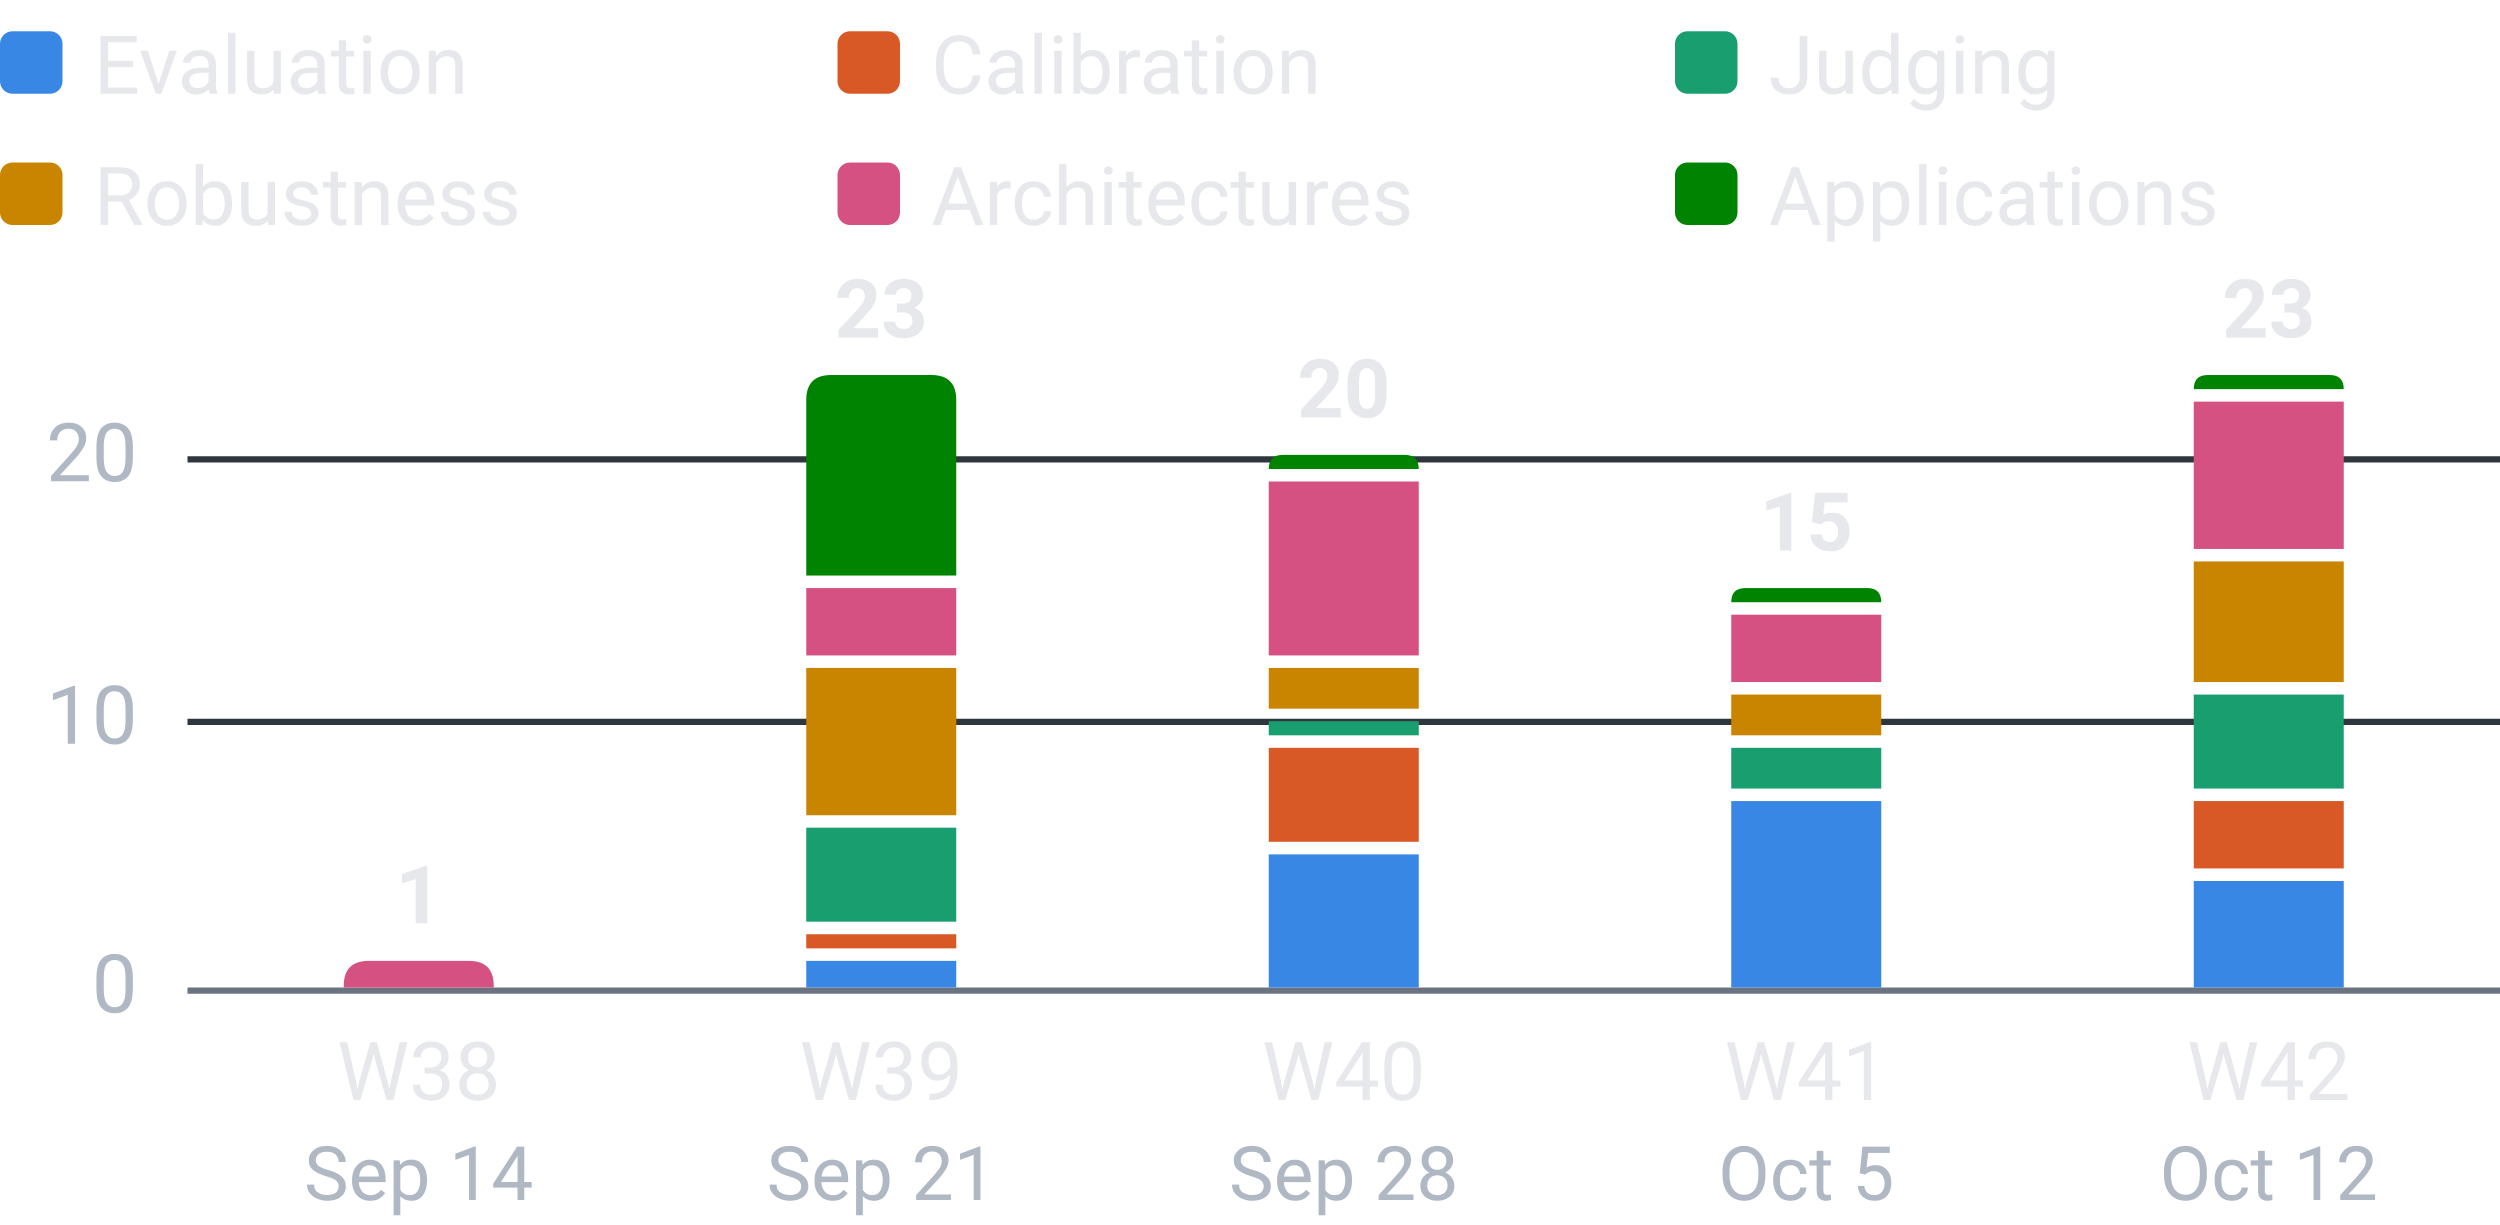
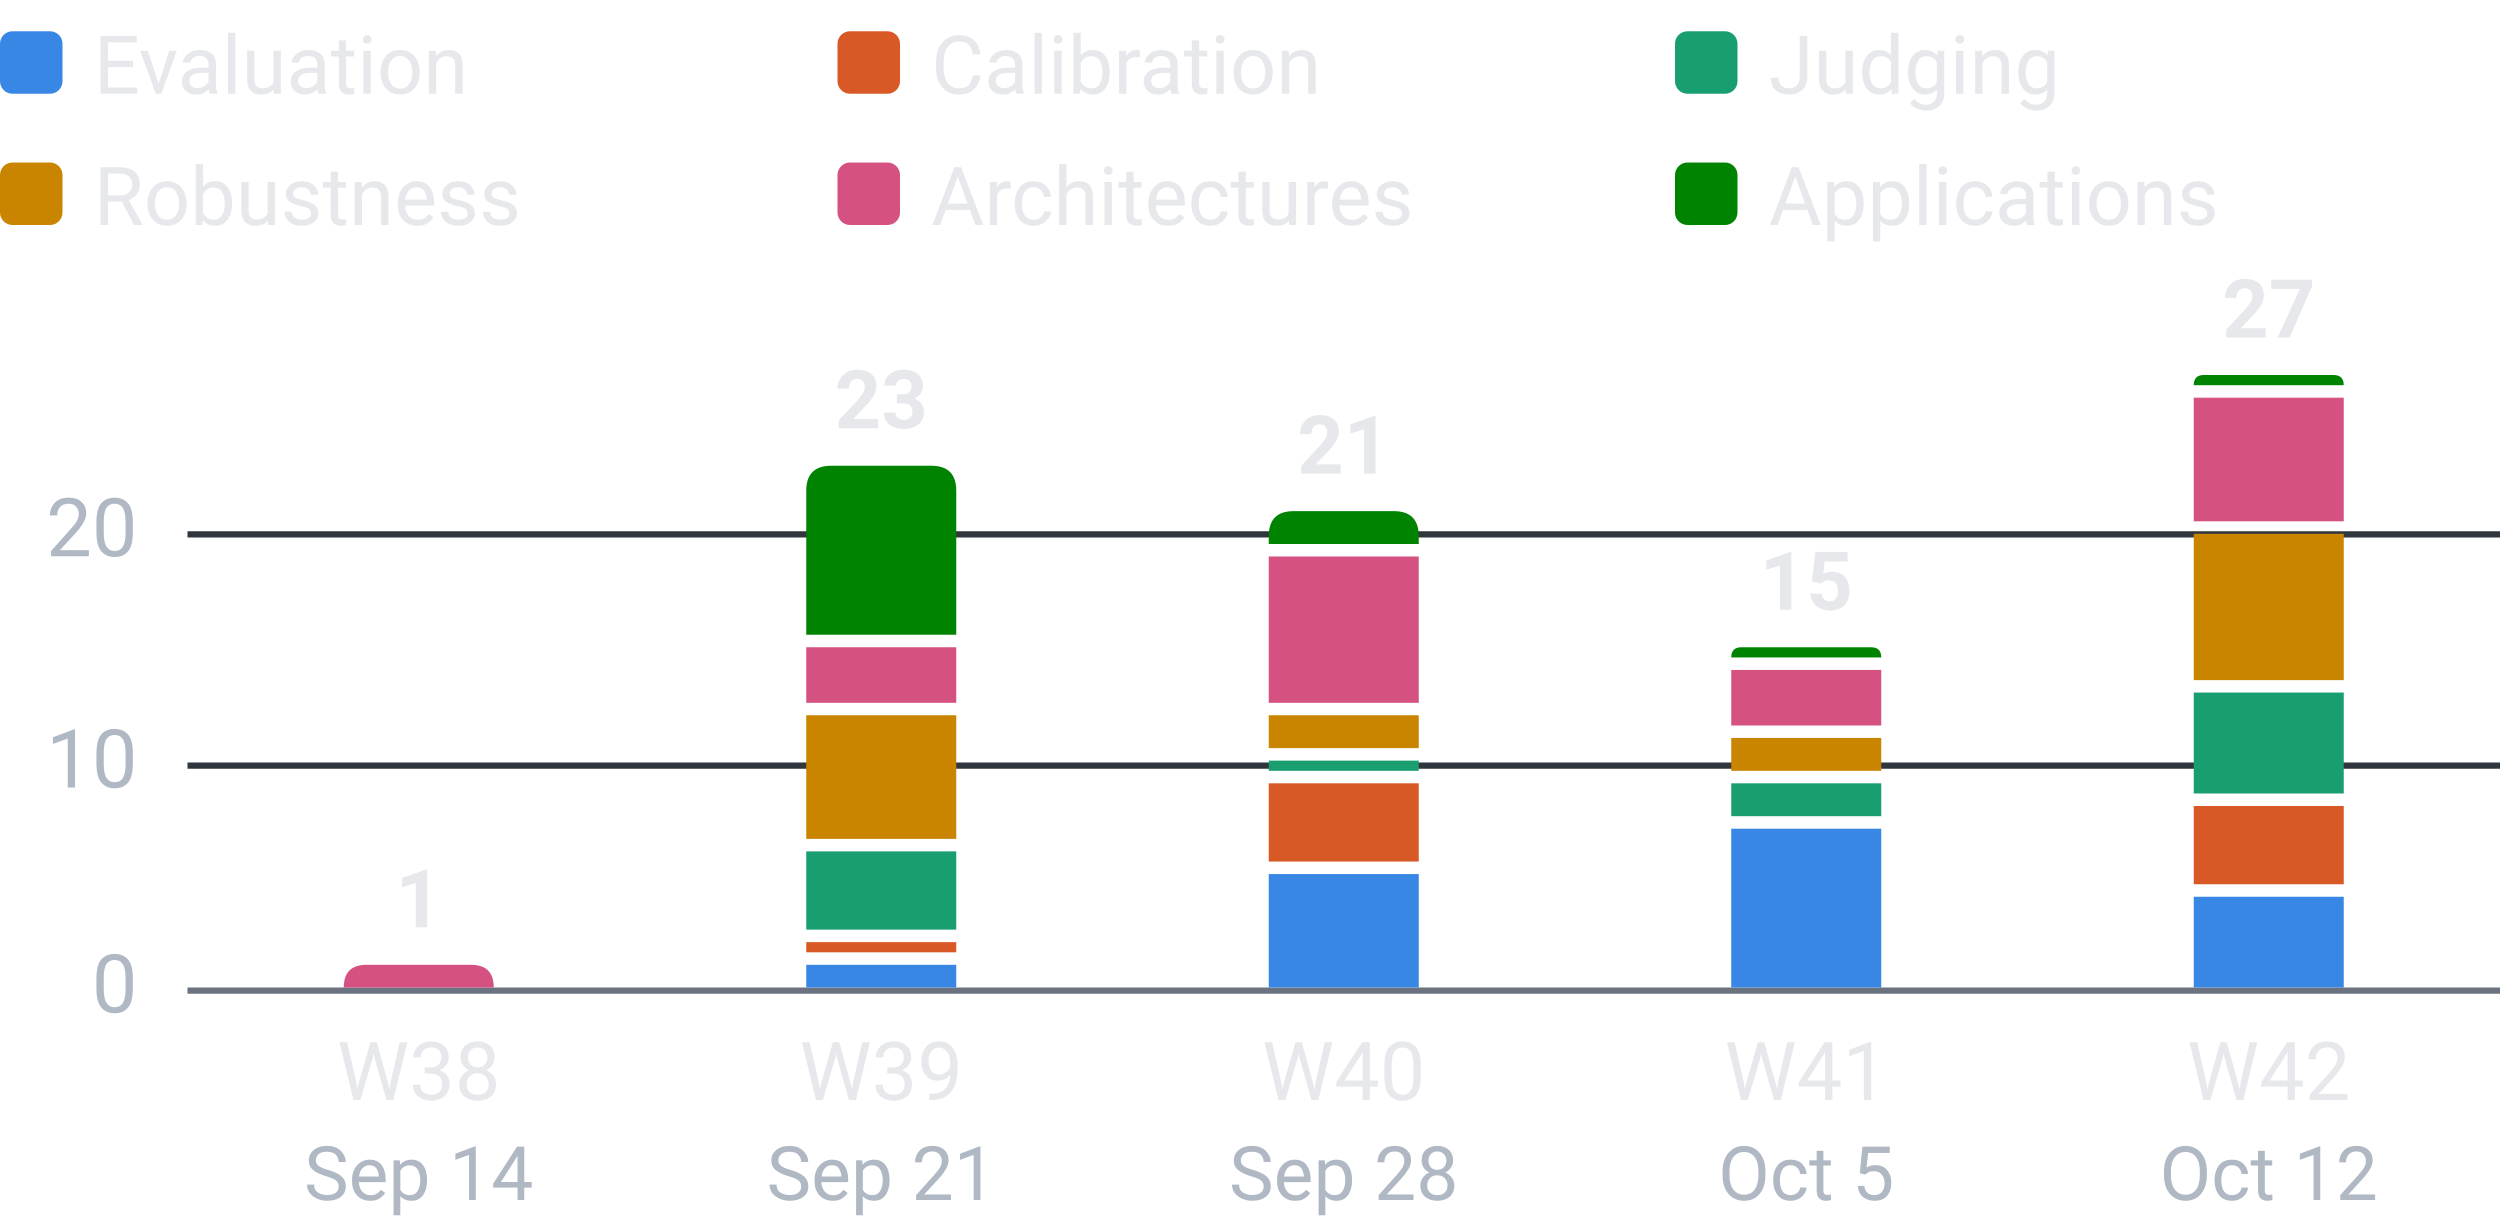
<svg xmlns="http://www.w3.org/2000/svg" viewBox="0 0 400 196" width="400" height="196" role="img" aria-labelledby="chart-title chart-desc" font-family="system-ui, -apple-system, &quot;Segoe UI&quot;, Roboto, &quot;Helvetica Neue&quot;, Arial, &quot;PingFang SC&quot;, &quot;Microsoft YaHei&quot;, sans-serif" font-size="13">
  <rect x="0" y="5" width="10" height="10" rx="2" fill="#3987e5" />
  <text x="15" y="15" fill="#e6e8eb">Evaluation</text>
  <rect x="134" y="5" width="10" height="10" rx="2" fill="#d95926" />
  <text x="149" y="15" fill="#e6e8eb">Calibration</text>
  <rect x="268" y="5" width="10" height="10" rx="2" fill="#199e70" />
  <text x="283" y="15" fill="#e6e8eb">Judging</text>
  <rect x="0" y="26" width="10" height="10" rx="2" fill="#c98500" />
  <text x="15" y="36" fill="#e6e8eb">Robustness</text>
  <rect x="134" y="26" width="10" height="10" rx="2" fill="#d55181" />
  <text x="149" y="36" fill="#e6e8eb">Architectures</text>
  <rect x="268" y="26" width="10" height="10" rx="2" fill="#008300" />
  <text x="283" y="36" fill="#e6e8eb">Applications</text>
  <line x1="30" x2="400" y1="158.5" y2="158.5" stroke="#6b7280" stroke-width="1" />
  <text x="22" y="162" text-anchor="end" fill="#b0b8c4">0</text>
-   <line x1="30" x2="400" y1="115.5" y2="115.5" stroke="#30363d" stroke-width="1" />
-   <text x="22" y="119" text-anchor="end" fill="#b0b8c4">10</text>
-   <line x1="30" x2="400" y1="73.5" y2="73.5" stroke="#30363d" stroke-width="1" />
-   <text x="22" y="77" text-anchor="end" fill="#b0b8c4">20</text>
-   <path d="M55 158V157.74Q55 153.74 59 153.74H75Q79 153.74 79 157.74V158Z" fill="#d55181" />
-   <text x="67" y="147.74" text-anchor="middle" font-weight="600" fill="#e6e8eb">1</text>
+   <line x1="30" x2="400" y1="122.5" y2="122.5" stroke="#30363d" stroke-width="1" />
+   <text x="22" y="126" text-anchor="end" fill="#b0b8c4">10</text>
+   <line x1="30" x2="400" y1="85.5" y2="85.5" stroke="#30363d" stroke-width="1" />
+   <text x="22" y="89" text-anchor="end" fill="#b0b8c4">20</text>
+   <path d="M55 158V158Q55 154.37 58.63 154.37H75.37Q79 154.37 79 158V158Z" fill="#d55181" />
+   <text x="67" y="148.37" text-anchor="middle" font-weight="600" fill="#e6e8eb">1</text>
  <text x="67" y="176" text-anchor="middle" fill="#e6e8eb">W38</text>
  <text x="67" y="192" text-anchor="middle" font-size="12" fill="#b0b8c4">Sep 14</text>
-   <rect x="129" y="153.74" width="24" height="4.26" fill="#3987e5" />
-   <rect x="129" y="149.48" width="24" height="2.26" fill="#d95926" />
-   <rect x="129" y="132.43" width="24" height="15.04" fill="#199e70" />
-   <rect x="129" y="106.87" width="24" height="23.57" fill="#c98500" />
-   <rect x="129" y="94.09" width="24" height="10.78" fill="#d55181" />
-   <path d="M129 92.09V64Q129 60 133 60H149Q153 60 153 64V92.09Z" fill="#008300" />
-   <text x="141" y="54" text-anchor="middle" font-weight="600" fill="#e6e8eb">23</text>
+   <rect x="129" y="154.37" width="24" height="3.63" fill="#3987e5" />
+   <rect x="129" y="150.74" width="24" height="1.63" fill="#d95926" />
+   <rect x="129" y="136.22" width="24" height="12.52" fill="#199e70" />
+   <rect x="129" y="114.44" width="24" height="19.78" fill="#c98500" />
+   <rect x="129" y="103.56" width="24" height="8.89" fill="#d55181" />
+   <path d="M129 101.56V78.52Q129 74.52 133 74.52H149Q153 74.52 153 78.52V101.56Z" fill="#008300" />
+   <text x="141" y="68.52" text-anchor="middle" font-weight="600" fill="#e6e8eb">23</text>
  <text x="141" y="176" text-anchor="middle" fill="#e6e8eb">W39</text>
  <text x="141" y="192" text-anchor="middle" font-size="12" fill="#b0b8c4">Sep 21</text>
-   <rect x="203" y="136.7" width="24" height="21.3" fill="#3987e5" />
-   <rect x="203" y="119.65" width="24" height="15.04" fill="#d95926" />
-   <rect x="203" y="115.39" width="24" height="2.26" fill="#199e70" />
-   <rect x="203" y="106.87" width="24" height="6.52" fill="#c98500" />
-   <rect x="203" y="77.04" width="24" height="27.83" fill="#d55181" />
-   <path d="M203 75.04V75.04Q203 72.78 205.26 72.78H224.74Q227 72.78 227 75.04V75.04Z" fill="#008300" />
-   <text x="215" y="66.78" text-anchor="middle" font-weight="600" fill="#e6e8eb">20</text>
+   <rect x="203" y="139.85" width="24" height="18.15" fill="#3987e5" />
+   <rect x="203" y="125.33" width="24" height="12.52" fill="#d95926" />
+   <rect x="203" y="121.7" width="24" height="1.63" fill="#199e70" />
+   <rect x="203" y="114.44" width="24" height="5.26" fill="#c98500" />
+   <rect x="203" y="89.04" width="24" height="23.41" fill="#d55181" />
+   <path d="M203 87.04V85.78Q203 81.78 207 81.78H223Q227 81.78 227 85.78V87.04Z" fill="#008300" />
+   <text x="215" y="75.78" text-anchor="middle" font-weight="600" fill="#e6e8eb">21</text>
  <text x="215" y="176" text-anchor="middle" fill="#e6e8eb">W40</text>
  <text x="215" y="192" text-anchor="middle" font-size="12" fill="#b0b8c4">Sep 28</text>
-   <rect x="277" y="128.17" width="24" height="29.83" fill="#3987e5" />
-   <rect x="277" y="119.65" width="24" height="6.52" fill="#199e70" />
-   <rect x="277" y="111.13" width="24" height="6.52" fill="#c98500" />
-   <rect x="277" y="98.35" width="24" height="10.78" fill="#d55181" />
-   <path d="M277 96.35V96.35Q277 94.09 279.26 94.09H298.74Q301 94.09 301 96.35V96.35Z" fill="#008300" />
-   <text x="289" y="88.09" text-anchor="middle" font-weight="600" fill="#e6e8eb">15</text>
+   <rect x="277" y="132.59" width="24" height="25.41" fill="#3987e5" />
+   <rect x="277" y="125.33" width="24" height="5.26" fill="#199e70" />
+   <rect x="277" y="118.07" width="24" height="5.26" fill="#c98500" />
+   <rect x="277" y="107.19" width="24" height="8.89" fill="#d55181" />
+   <path d="M277 105.19V105.19Q277 103.56 278.63 103.56H299.37Q301 103.56 301 105.19V105.19Z" fill="#008300" />
+   <text x="289" y="97.56" text-anchor="middle" font-weight="600" fill="#e6e8eb">15</text>
  <text x="289" y="176" text-anchor="middle" fill="#e6e8eb">W41</text>
  <text x="289" y="192" text-anchor="middle" font-size="12" fill="#b0b8c4">Oct 5</text>
-   <rect x="351" y="140.96" width="24" height="17.04" fill="#3987e5" />
-   <rect x="351" y="128.17" width="24" height="10.78" fill="#d95926" />
-   <rect x="351" y="111.13" width="24" height="15.04" fill="#199e70" />
-   <rect x="351" y="89.83" width="24" height="19.3" fill="#c98500" />
-   <rect x="351" y="64.26" width="24" height="23.57" fill="#d55181" />
-   <path d="M351 62.26V62.26Q351 60 353.26 60H372.74Q375 60 375 62.26V62.26Z" fill="#008300" />
-   <text x="363" y="54" text-anchor="middle" font-weight="600" fill="#e6e8eb">23</text>
+   <rect x="351" y="143.48" width="24" height="14.52" fill="#3987e5" />
+   <rect x="351" y="128.96" width="24" height="12.52" fill="#d95926" />
+   <rect x="351" y="110.81" width="24" height="16.15" fill="#199e70" />
+   <rect x="351" y="85.41" width="24" height="23.41" fill="#c98500" />
+   <rect x="351" y="63.63" width="24" height="19.78" fill="#d55181" />
+   <path d="M351 61.63V61.63Q351 60 352.63 60H373.37Q375 60 375 61.63V61.63Z" fill="#008300" />
+   <text x="363" y="54" text-anchor="middle" font-weight="600" fill="#e6e8eb">27</text>
  <text x="363" y="176" text-anchor="middle" fill="#e6e8eb">W42</text>
  <text x="363" y="192" text-anchor="middle" font-size="12" fill="#b0b8c4">Oct 12</text>
</svg>
